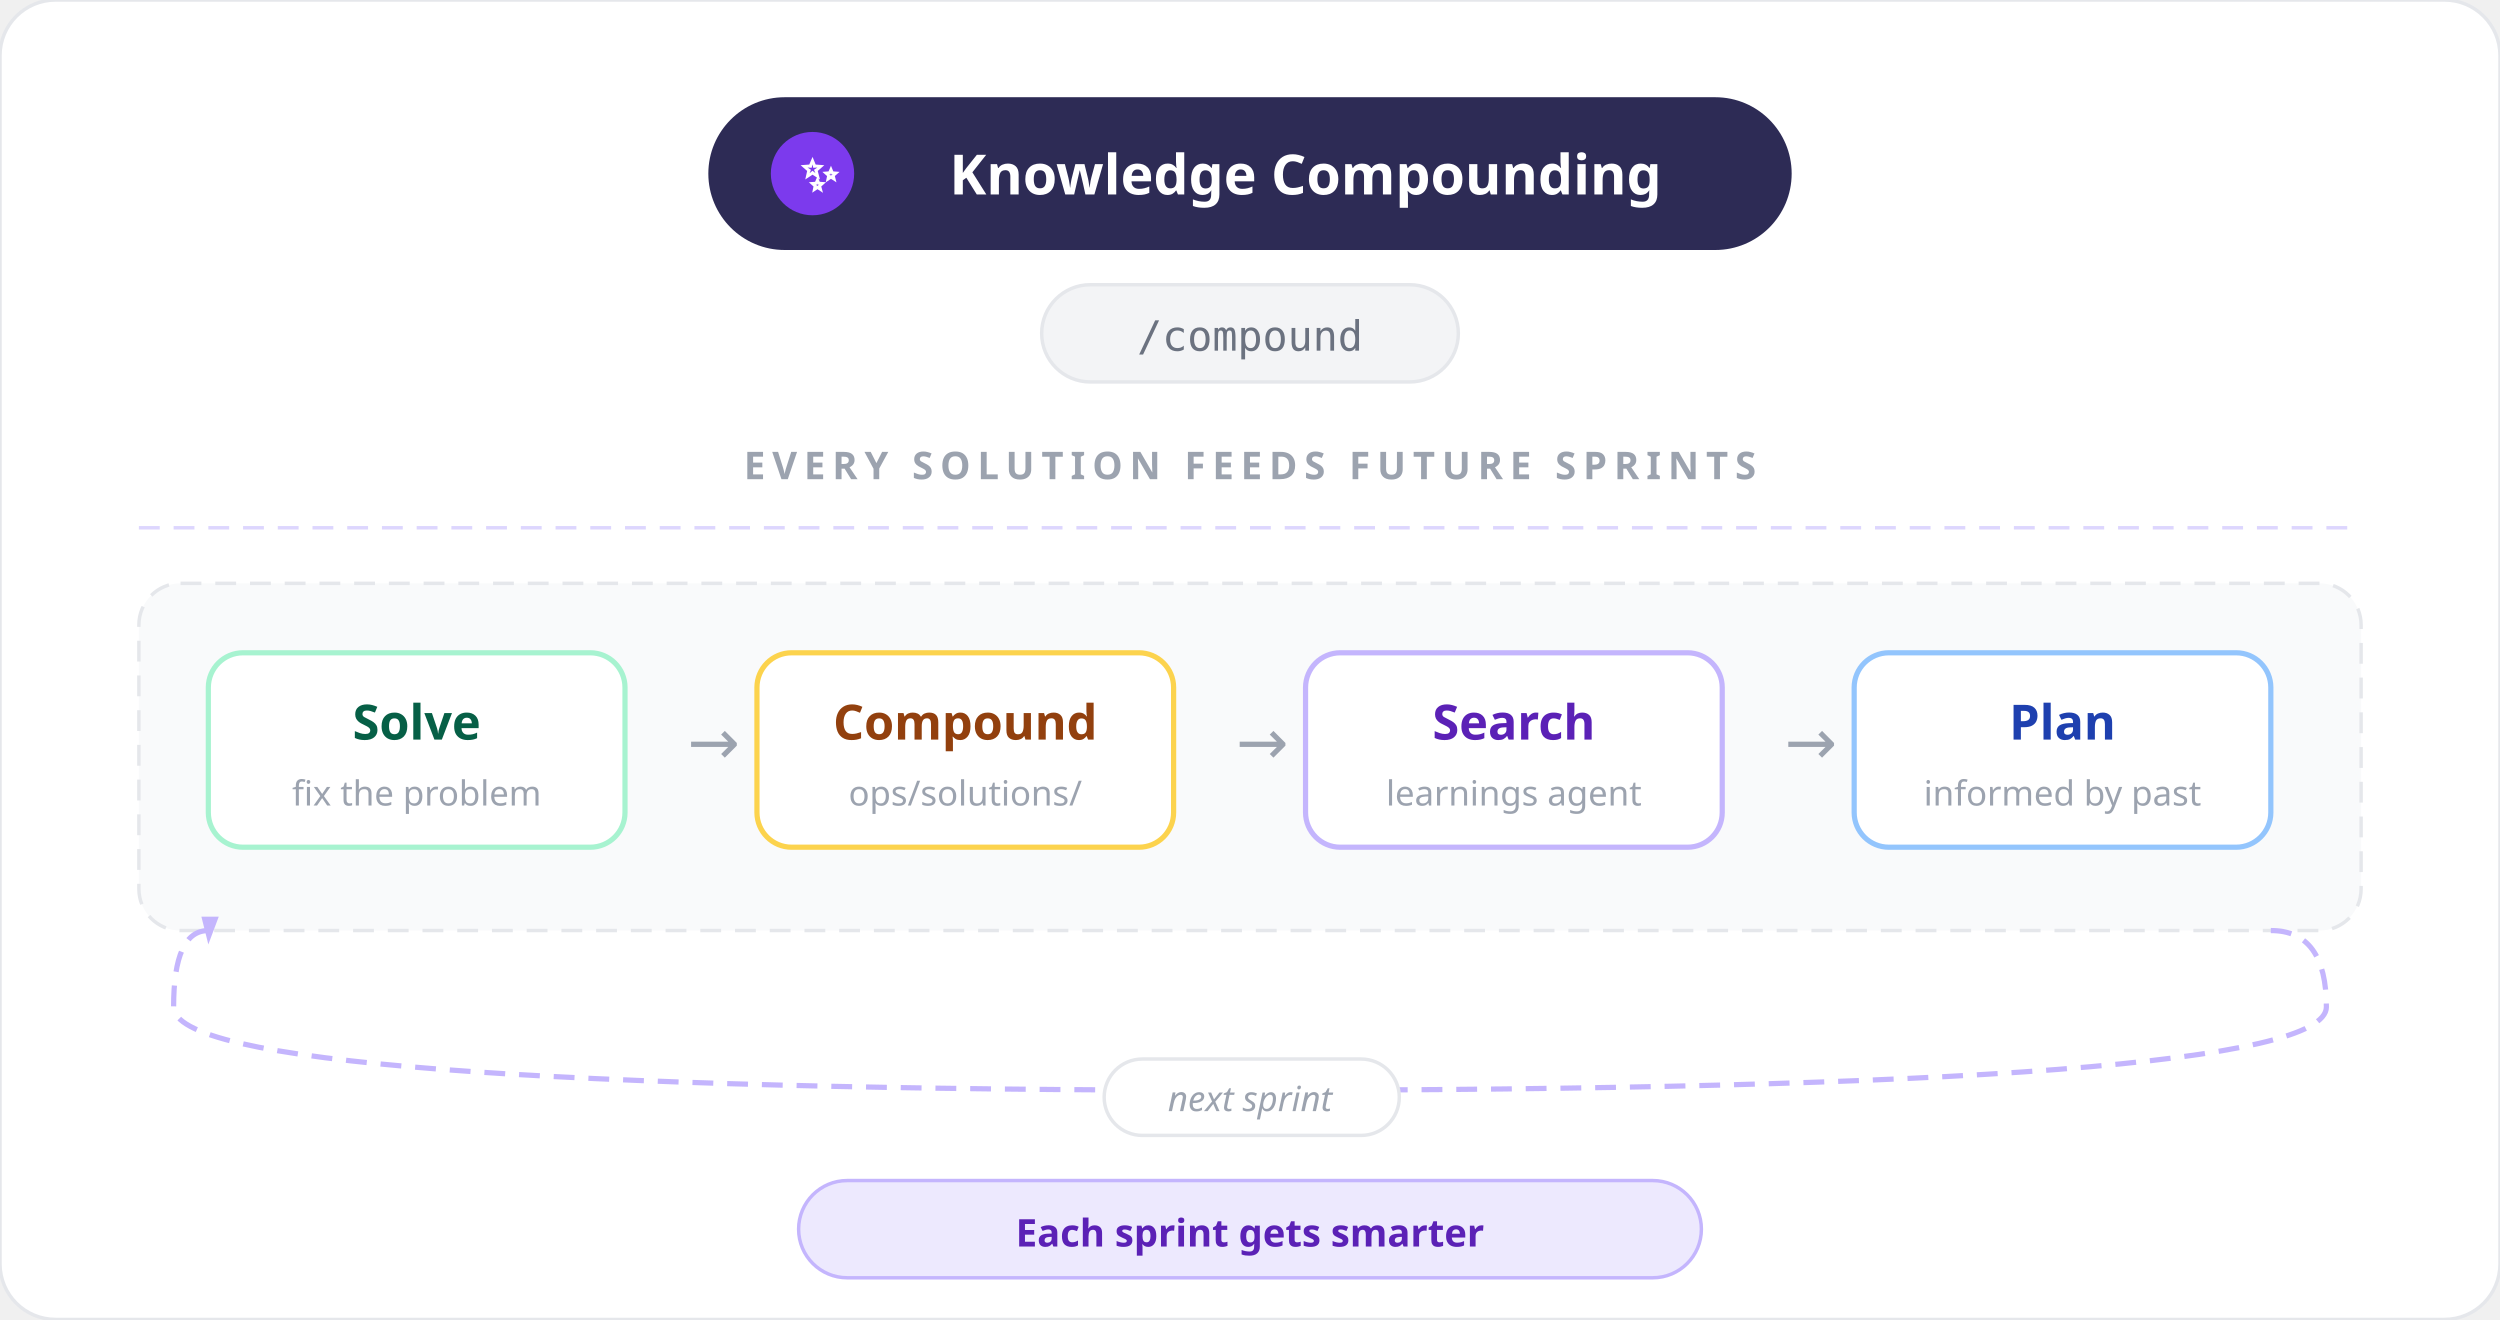
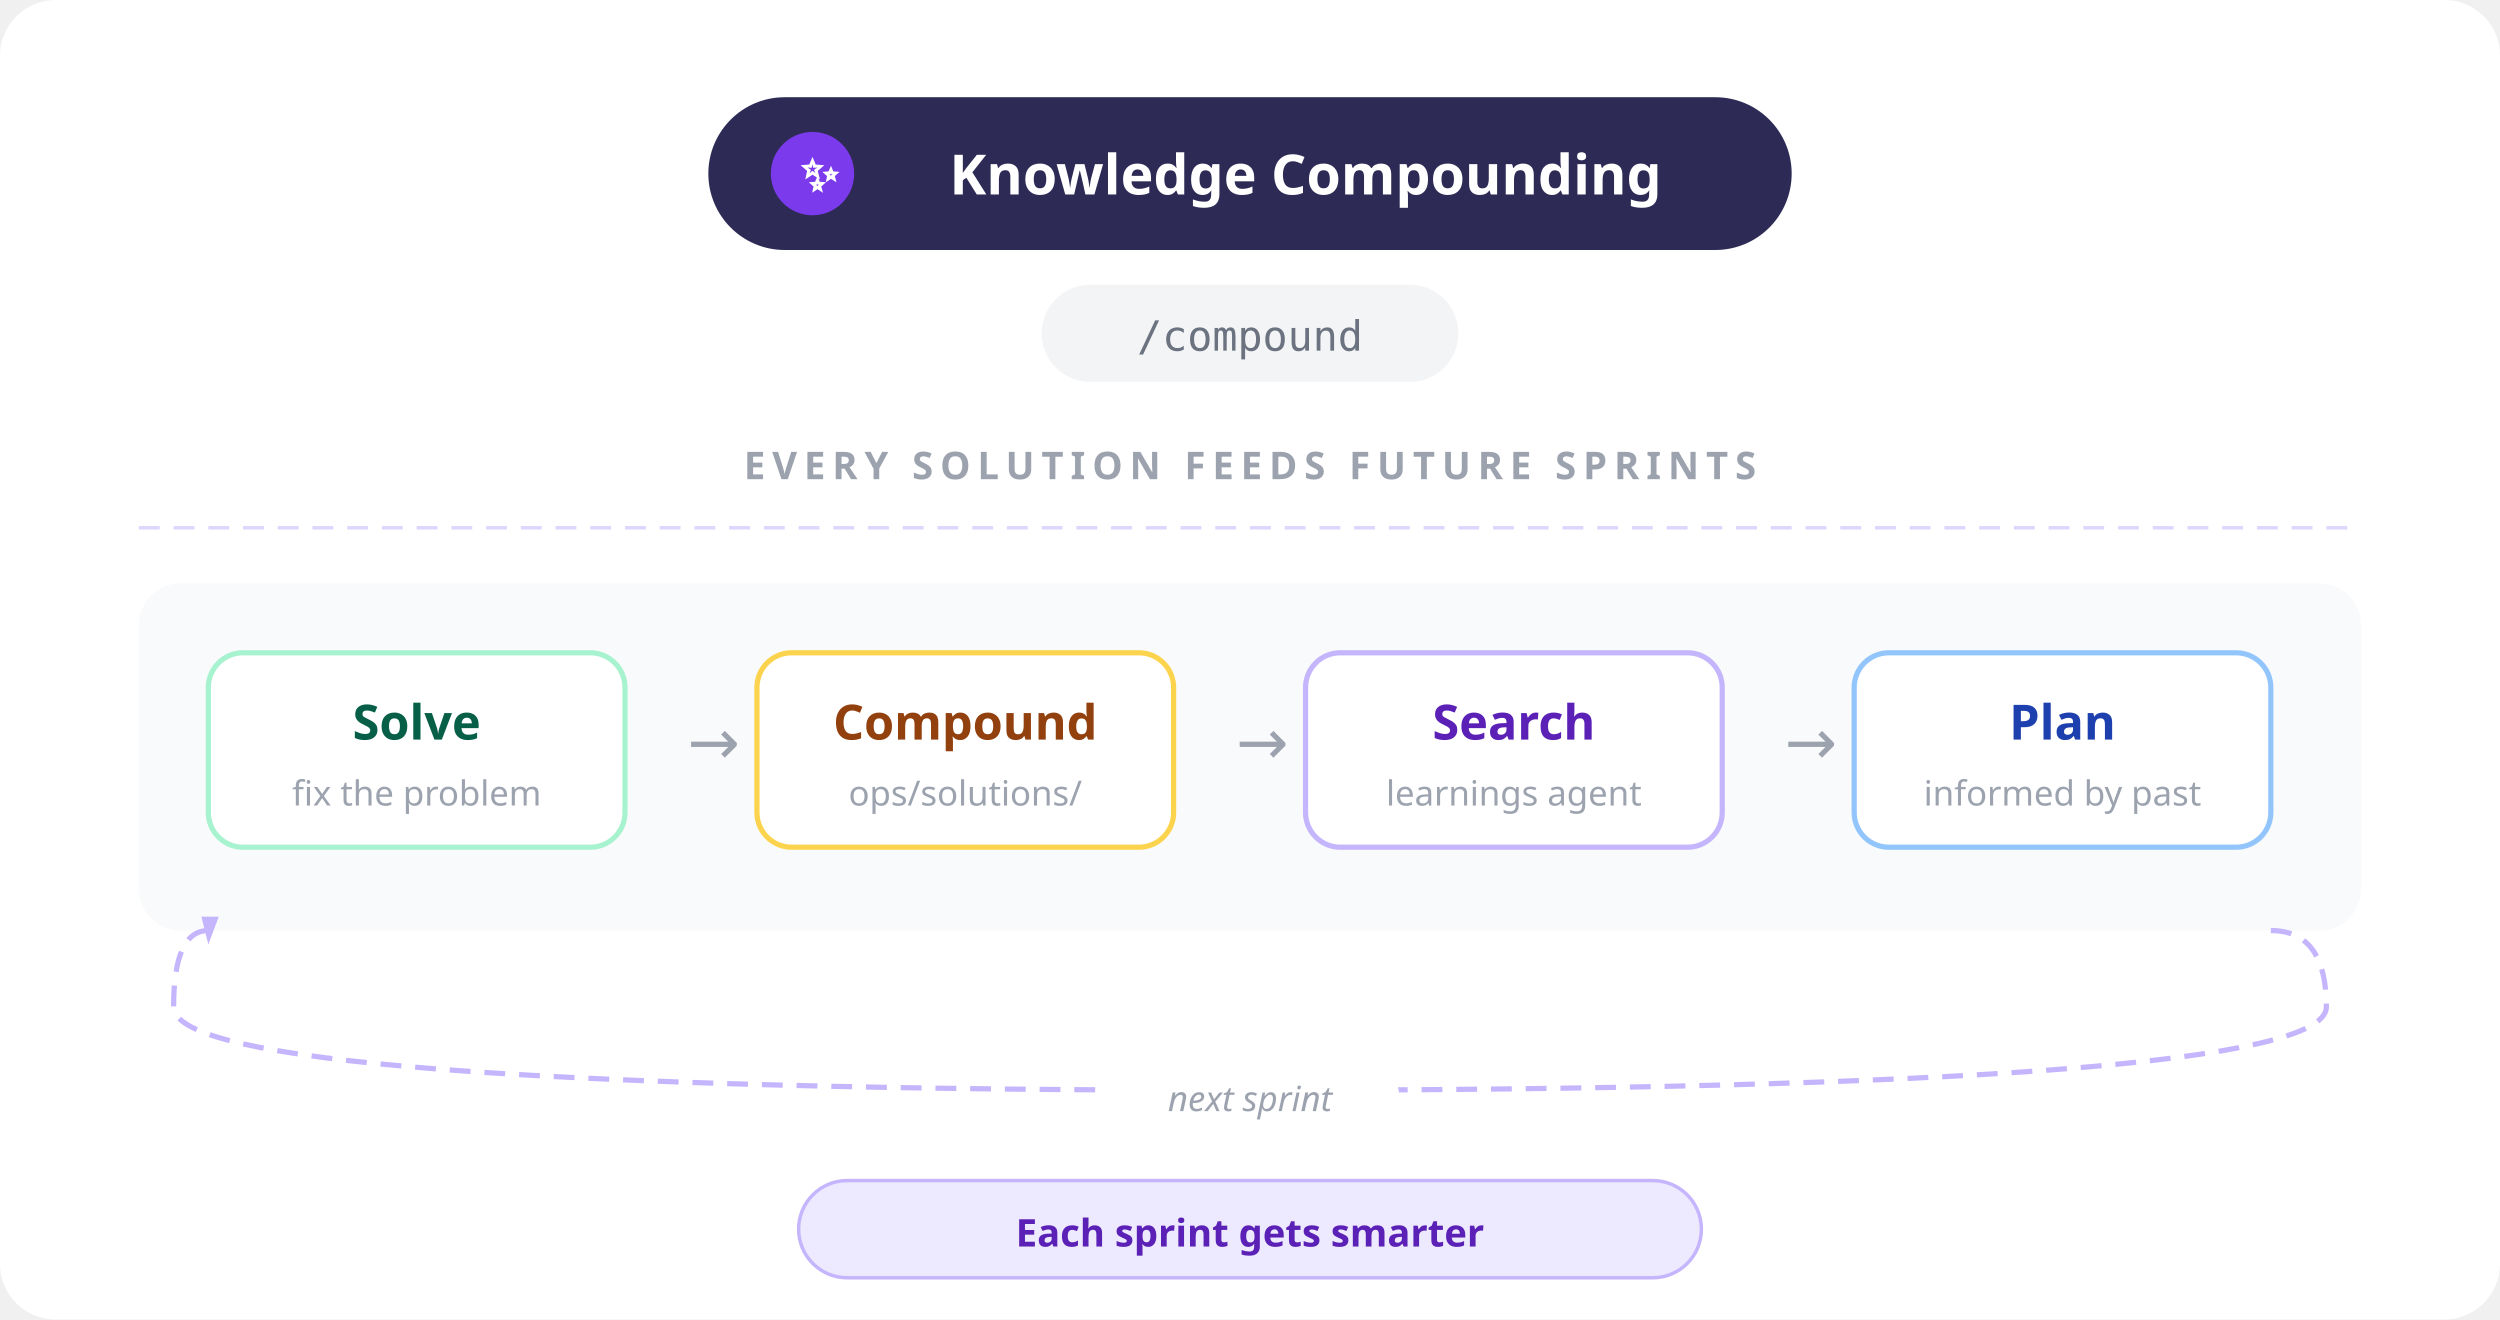
<svg xmlns="http://www.w3.org/2000/svg" viewBox="0 0 720 380">
-   <rect width="720" height="380" rx="16" fill="white" stroke="#E5E7EB" stroke-width="1" />
+   <rect width="720" height="380" rx="16" fill="white" />
  <rect x="204" y="28" width="312" height="44" rx="22" fill="#2D2B55" />
  <circle cx="234" cy="50" r="12" fill="#7C3AED" />
  <text x="236" y="55" text-anchor="middle" font-family="system-ui, sans-serif" font-size="13" font-weight="700" fill="white">✨</text>
  <text x="376" y="56" text-anchor="middle" font-family="system-ui, sans-serif" font-size="16" font-weight="700" fill="white">Knowledge Compounding</text>
-   <rect x="300" y="82" width="120" height="28" rx="14" fill="#F3F4F6" stroke="#E5E7EB" stroke-width="1" />
+   <rect x="300" y="82" width="120" height="28" rx="14" fill="#F3F4F6" />
  <text x="360" y="101" text-anchor="middle" font-family="'SF Mono', monospace" font-size="12" fill="#6B7280">/compound</text>
  <text x="360" y="138" text-anchor="middle" font-family="system-ui, sans-serif" font-size="11" font-weight="600" fill="#9CA3AF" letter-spacing="2">EVERY SOLUTION FEEDS FUTURE SPRINTS</text>
  <line x1="40" y1="152" x2="680" y2="152" stroke="#DDD6FE" stroke-width="1" stroke-dasharray="6,4" />
-   <rect x="40" y="168" width="640" height="100" rx="12" fill="#F9FAFB" stroke="#E5E7EB" stroke-width="1" stroke-dasharray="6,4" />
+   <rect x="40" y="168" width="640" height="100" rx="12" fill="#F9FAFB" stroke-dasharray="6,4" />
  <rect x="60" y="188" width="120" height="56" rx="10" fill="white" stroke="#A7F3D0" stroke-width="1.5" />
  <text x="120" y="213" text-anchor="middle" font-family="system-ui, sans-serif" font-size="14" font-weight="600" fill="#065F46">Solve</text>
  <text x="120" y="232" text-anchor="middle" font-family="system-ui, sans-serif" font-size="10" fill="#9CA3AF">fix the problem</text>
  <text x="198" y="220" font-family="system-ui, sans-serif" font-size="18" fill="#9CA3AF">→</text>
  <rect x="218" y="188" width="120" height="56" rx="10" fill="white" stroke="#FCD34D" stroke-width="1.5" />
  <text x="278" y="213" text-anchor="middle" font-family="system-ui, sans-serif" font-size="14" font-weight="600" fill="#92400E">Compound</text>
  <text x="278" y="232" text-anchor="middle" font-family="system-ui, sans-serif" font-size="10" fill="#9CA3AF">ops/solutions/</text>
  <text x="356" y="220" font-family="system-ui, sans-serif" font-size="18" fill="#9CA3AF">→</text>
  <rect x="376" y="188" width="120" height="56" rx="10" fill="white" stroke="#C4B5FD" stroke-width="1.5" />
  <text x="436" y="213" text-anchor="middle" font-family="system-ui, sans-serif" font-size="14" font-weight="600" fill="#5B21B6">Search</text>
  <text x="436" y="232" text-anchor="middle" font-family="system-ui, sans-serif" font-size="10" fill="#9CA3AF">learnings agent</text>
  <text x="514" y="220" font-family="system-ui, sans-serif" font-size="18" fill="#9CA3AF">→</text>
  <rect x="534" y="188" width="120" height="56" rx="10" fill="white" stroke="#93C5FD" stroke-width="1.5" />
  <text x="594" y="213" text-anchor="middle" font-family="system-ui, sans-serif" font-size="14" font-weight="600" fill="#1E40AF">Plan</text>
  <text x="594" y="232" text-anchor="middle" font-family="system-ui, sans-serif" font-size="10" fill="#9CA3AF">informed by past</text>
  <path d="M 654,268 Q 670,268 670,290 Q 670,314 360,314 Q 50,314 50,290 Q 50,268 60,268" fill="none" stroke="#C4B5FD" stroke-width="1.5" stroke-dasharray="6,4" />
  <polygon points="58,264 60,272 63,264" fill="#C4B5FD" />
-   <rect x="318" y="305" width="85" height="22" rx="11" fill="white" stroke="#E5E7EB" stroke-width="1" />
+   <rect x="318" y="305" width="85" height="22" rx="11" fill="white" />
  <text x="360" y="320" text-anchor="middle" font-family="system-ui, sans-serif" font-size="10" fill="#9CA3AF" font-style="italic">next sprint</text>
  <g transform="translate(230, 340)">
    <rect width="260" height="28" rx="14" fill="#EDE9FE" stroke="#C4B5FD" stroke-width="1" />
    <text x="130" y="19" text-anchor="middle" font-family="system-ui, sans-serif" font-size="11" font-weight="600" fill="#5B21B6">Each sprint gets smarter</text>
  </g>
</svg>
